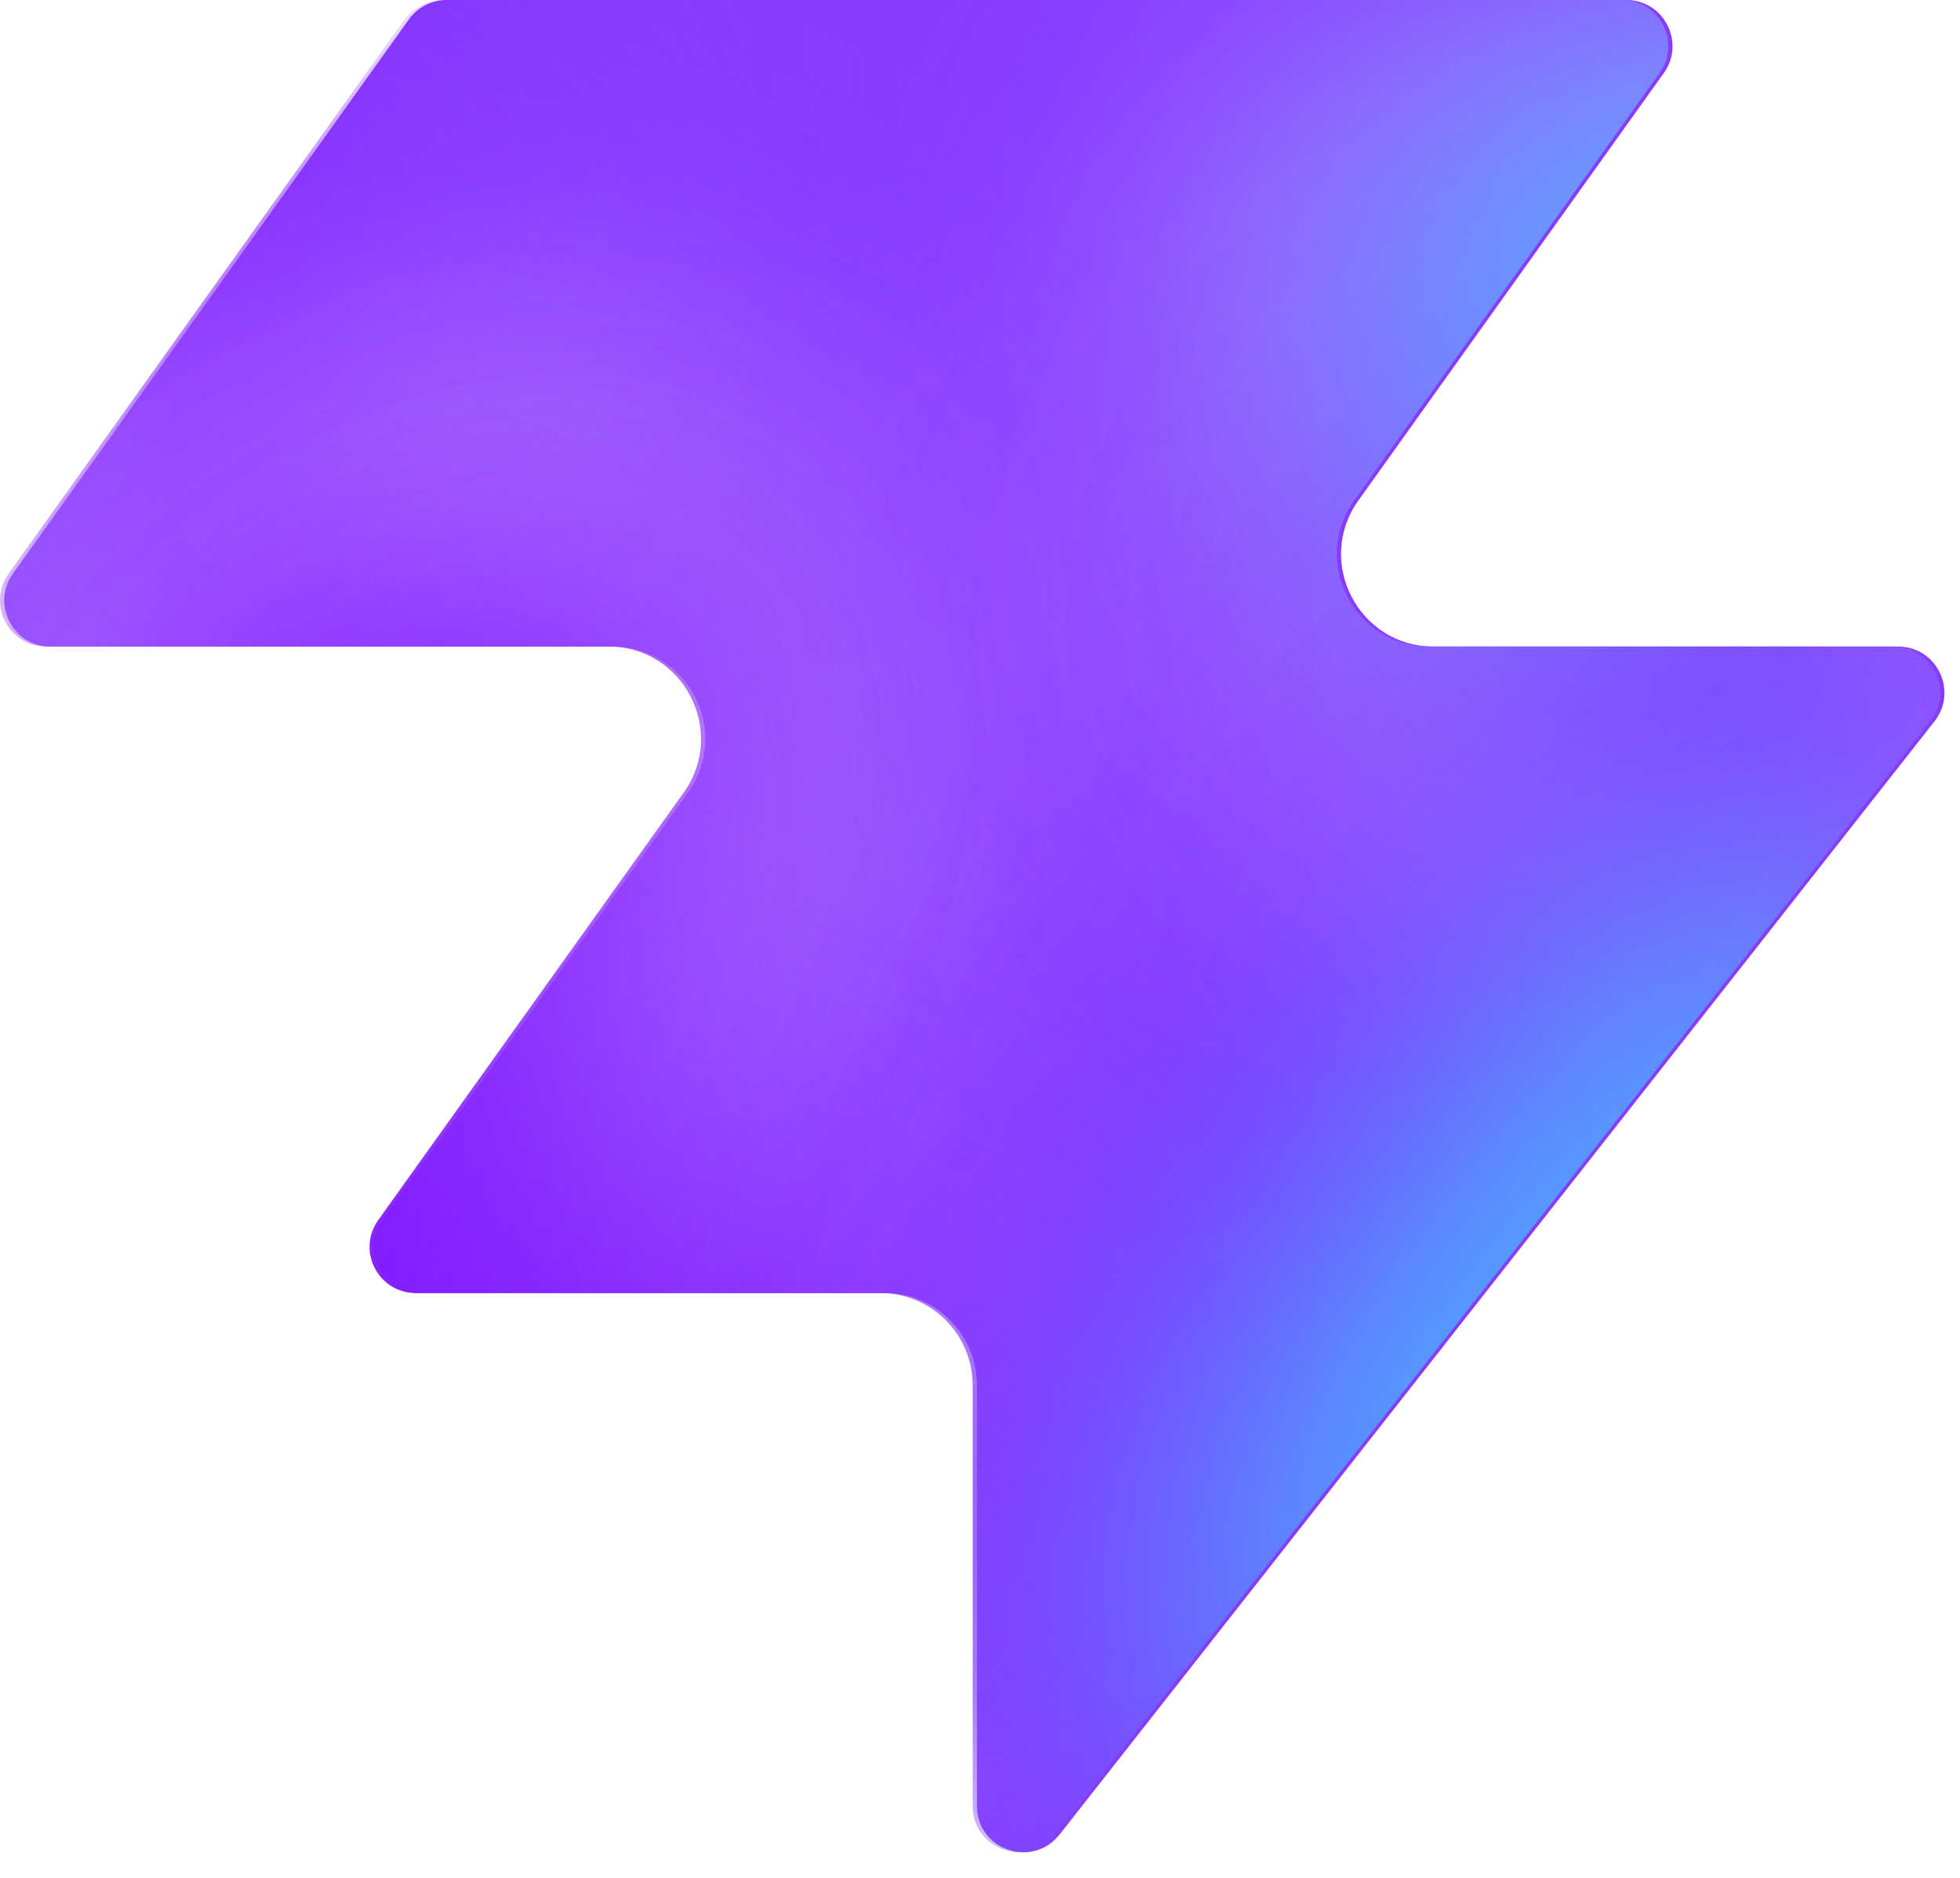
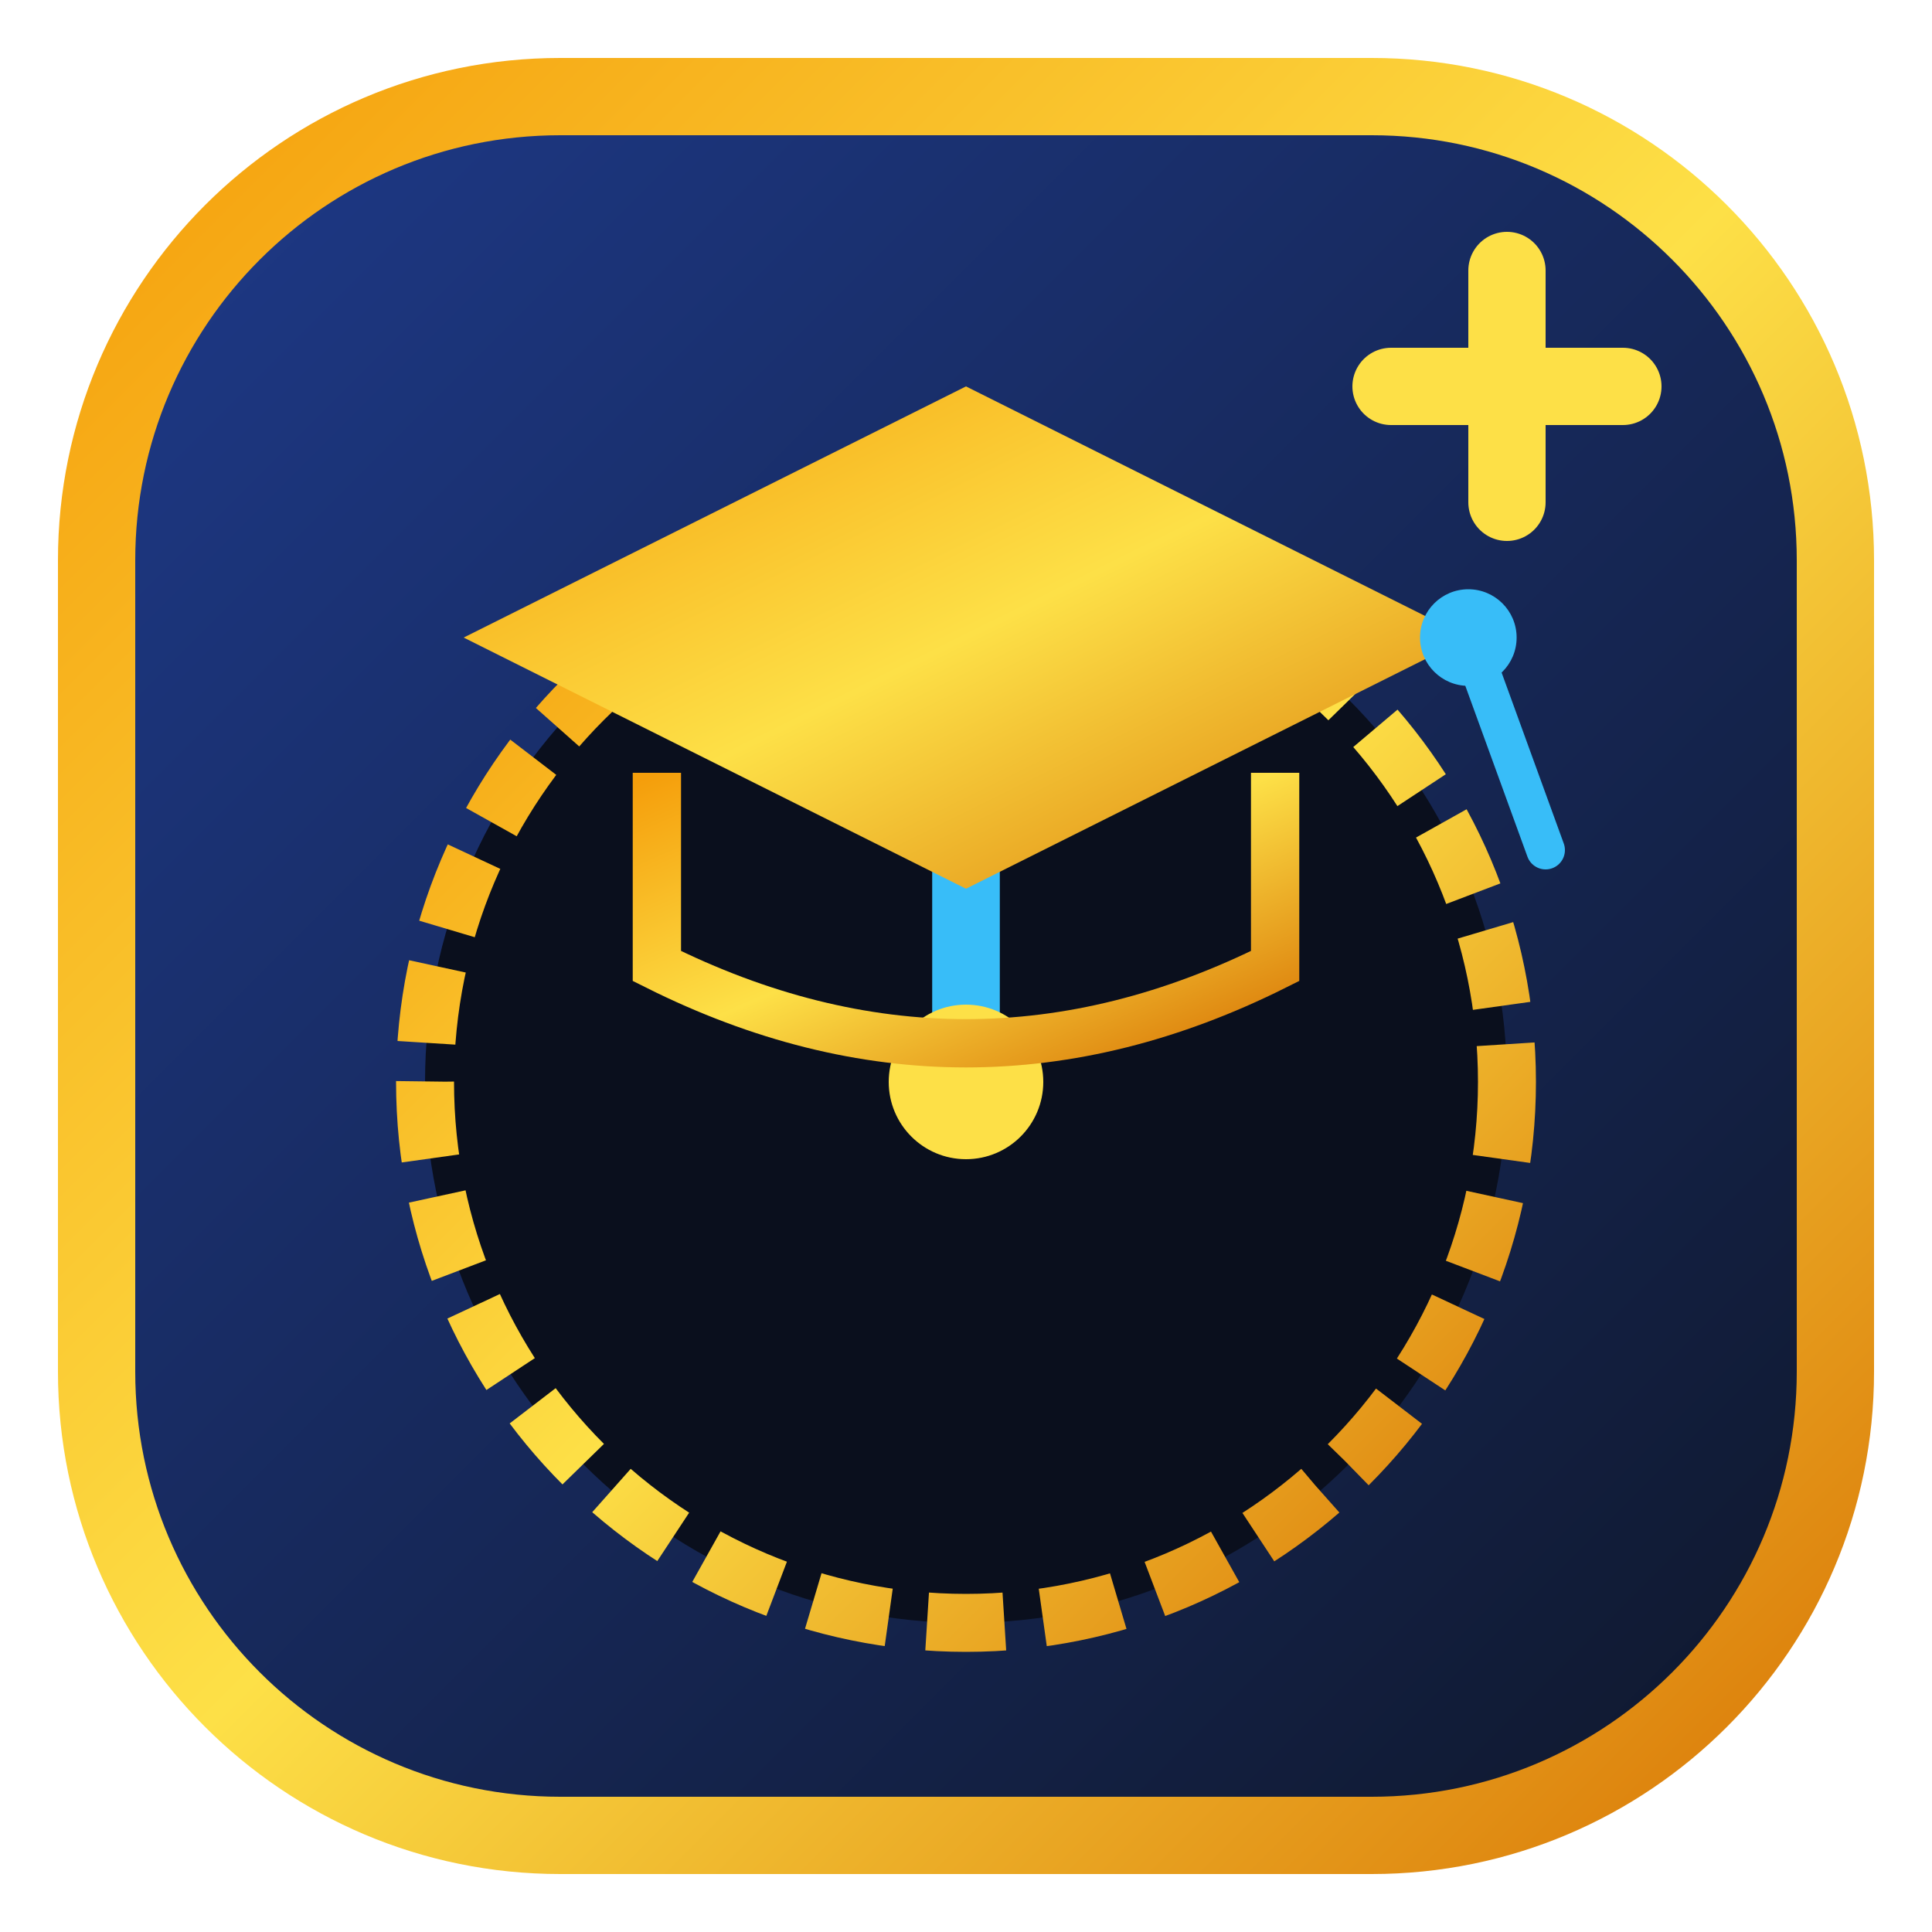
- <svg xmlns="http://www.w3.org/2000/svg" width="48" height="46" fill="none" viewBox="0 0 48 46">
-   <path fill="#863bff" d="M25.946 44.938c-.664.845-2.021.375-2.021-.698V33.937a2.26 2.26 0 0 0-2.262-2.262H10.287c-.92 0-1.456-1.04-.92-1.788l7.48-10.471c1.07-1.497 0-3.578-1.842-3.578H1.237c-.92 0-1.456-1.04-.92-1.788L10.013.474c.214-.297.556-.474.92-.474h28.894c.92 0 1.456 1.04.92 1.788l-7.48 10.471c-1.07 1.498 0 3.579 1.842 3.579h11.377c.943 0 1.473 1.088.89 1.83L25.947 44.94z" style="fill:#863bff;fill:color(display-p3 .525 .23 1);fill-opacity:1" />
-   <mask id="a" width="48" height="46" x="0" y="0" maskUnits="userSpaceOnUse" style="mask-type:alpha">
-     <path fill="#000" d="M25.842 44.938c-.664.844-2.021.375-2.021-.698V33.937a2.26 2.26 0 0 0-2.262-2.262H10.183c-.92 0-1.456-1.04-.92-1.788l7.48-10.471c1.07-1.498 0-3.579-1.842-3.579H1.133c-.92 0-1.456-1.04-.92-1.787L9.91.473c.214-.297.556-.474.92-.474h28.894c.92 0 1.456 1.04.92 1.788l-7.48 10.471c-1.07 1.498 0 3.578 1.842 3.578h11.377c.943 0 1.473 1.088.89 1.832L25.843 44.94z" style="fill:#000;fill-opacity:1" />
-   </mask>
-   <g mask="url(#a)">
-     <g filter="url(#b)">
-       <ellipse cx="5.508" cy="14.704" fill="#ede6ff" rx="5.508" ry="14.704" style="fill:#ede6ff;fill:color(display-p3 .927 .903 1);fill-opacity:1" transform="matrix(.00324 1 1 -.00324 -4.47 31.516)" />
-     </g>
-     <g filter="url(#c)">
-       <ellipse cx="10.399" cy="29.851" fill="#ede6ff" rx="10.399" ry="29.851" style="fill:#ede6ff;fill:color(display-p3 .927 .903 1);fill-opacity:1" transform="matrix(.00324 1 1 -.00324 -39.328 7.883)" />
-     </g>
-     <g filter="url(#d)">
-       <ellipse cx="5.508" cy="30.487" fill="#7e14ff" rx="5.508" ry="30.487" style="fill:#7e14ff;fill:color(display-p3 .492 .077 1);fill-opacity:1" transform="rotate(89.814 -25.913 -14.639)scale(1 -1)" />
-     </g>
-     <g filter="url(#e)">
-       <ellipse cx="5.508" cy="30.599" fill="#7e14ff" rx="5.508" ry="30.599" style="fill:#7e14ff;fill:color(display-p3 .492 .077 1);fill-opacity:1" transform="rotate(89.814 -32.644 -3.334)scale(1 -1)" />
-     </g>
-     <g filter="url(#f)">
-       <ellipse cx="5.508" cy="30.599" fill="#7e14ff" rx="5.508" ry="30.599" style="fill:#7e14ff;fill:color(display-p3 .492 .077 1);fill-opacity:1" transform="matrix(.00324 1 1 -.00324 -34.34 30.47)" />
-     </g>
-     <g filter="url(#g)">
-       <ellipse cx="14.072" cy="22.078" fill="#ede6ff" rx="14.072" ry="22.078" style="fill:#ede6ff;fill:color(display-p3 .927 .903 1);fill-opacity:1" transform="rotate(93.35 24.506 48.493)scale(-1 1)" />
-     </g>
-     <g filter="url(#h)">
-       <ellipse cx="3.47" cy="21.501" fill="#7e14ff" rx="3.47" ry="21.501" style="fill:#7e14ff;fill:color(display-p3 .492 .077 1);fill-opacity:1" transform="rotate(89.009 28.708 47.59)scale(-1 1)" />
-     </g>
-     <g filter="url(#i)">
-       <ellipse cx="3.47" cy="21.501" fill="#7e14ff" rx="3.47" ry="21.501" style="fill:#7e14ff;fill:color(display-p3 .492 .077 1);fill-opacity:1" transform="rotate(89.009 28.708 47.59)scale(-1 1)" />
-     </g>
-     <g filter="url(#j)">
-       <ellipse cx=".387" cy="8.972" fill="#7e14ff" rx="4.407" ry="29.108" style="fill:#7e14ff;fill:color(display-p3 .492 .077 1);fill-opacity:1" transform="rotate(39.51 .387 8.972)" />
-     </g>
-     <g filter="url(#k)">
-       <ellipse cx="47.523" cy="-6.092" fill="#7e14ff" rx="4.407" ry="29.108" style="fill:#7e14ff;fill:color(display-p3 .492 .077 1);fill-opacity:1" transform="rotate(37.892 47.523 -6.092)" />
-     </g>
-     <g filter="url(#l)">
-       <ellipse cx="41.412" cy="6.333" fill="#47bfff" rx="5.971" ry="9.665" style="fill:#47bfff;fill:color(display-p3 .28 .748 1);fill-opacity:1" transform="rotate(37.892 41.412 6.333)" />
-     </g>
-     <g filter="url(#m)">
-       <ellipse cx="-1.879" cy="38.332" fill="#7e14ff" rx="4.407" ry="29.108" style="fill:#7e14ff;fill:color(display-p3 .492 .077 1);fill-opacity:1" transform="rotate(37.892 -1.88 38.332)" />
-     </g>
-     <g filter="url(#n)">
-       <ellipse cx="-1.879" cy="38.332" fill="#7e14ff" rx="4.407" ry="29.108" style="fill:#7e14ff;fill:color(display-p3 .492 .077 1);fill-opacity:1" transform="rotate(37.892 -1.88 38.332)" />
-     </g>
-     <g filter="url(#o)">
-       <ellipse cx="35.651" cy="29.907" fill="#7e14ff" rx="4.407" ry="29.108" style="fill:#7e14ff;fill:color(display-p3 .492 .077 1);fill-opacity:1" transform="rotate(37.892 35.651 29.907)" />
-     </g>
-     <g filter="url(#p)">
-       <ellipse cx="38.418" cy="32.4" fill="#47bfff" rx="5.971" ry="15.297" style="fill:#47bfff;fill:color(display-p3 .28 .748 1);fill-opacity:1" transform="rotate(37.892 38.418 32.4)" />
-     </g>
-   </g>
+ <svg xmlns="http://www.w3.org/2000/svg" viewBox="0 0 100 100" width="100" height="100">
  <defs>
-     <filter id="b" width="60.045" height="41.654" x="-19.77" y="16.149" color-interpolation-filters="sRGB" filterUnits="userSpaceOnUse">
-       <feFlood flood-opacity="0" result="BackgroundImageFix" />
-       <feBlend in="SourceGraphic" in2="BackgroundImageFix" result="shape" />
-       <feGaussianBlur result="effect1_foregroundBlur_2002_17158" stdDeviation="7.659" />
-     </filter>
-     <filter id="c" width="90.34" height="51.437" x="-54.613" y="-7.533" color-interpolation-filters="sRGB" filterUnits="userSpaceOnUse">
-       <feFlood flood-opacity="0" result="BackgroundImageFix" />
-       <feBlend in="SourceGraphic" in2="BackgroundImageFix" result="shape" />
-       <feGaussianBlur result="effect1_foregroundBlur_2002_17158" stdDeviation="7.659" />
-     </filter>
-     <filter id="d" width="79.355" height="29.4" x="-49.64" y="2.03" color-interpolation-filters="sRGB" filterUnits="userSpaceOnUse">
-       <feFlood flood-opacity="0" result="BackgroundImageFix" />
-       <feBlend in="SourceGraphic" in2="BackgroundImageFix" result="shape" />
-       <feGaussianBlur result="effect1_foregroundBlur_2002_17158" stdDeviation="4.596" />
-     </filter>
-     <filter id="e" width="79.579" height="29.4" x="-45.045" y="20.029" color-interpolation-filters="sRGB" filterUnits="userSpaceOnUse">
-       <feFlood flood-opacity="0" result="BackgroundImageFix" />
-       <feBlend in="SourceGraphic" in2="BackgroundImageFix" result="shape" />
-       <feGaussianBlur result="effect1_foregroundBlur_2002_17158" stdDeviation="4.596" />
-     </filter>
-     <filter id="f" width="79.579" height="29.4" x="-43.513" y="21.178" color-interpolation-filters="sRGB" filterUnits="userSpaceOnUse">
-       <feFlood flood-opacity="0" result="BackgroundImageFix" />
-       <feBlend in="SourceGraphic" in2="BackgroundImageFix" result="shape" />
-       <feGaussianBlur result="effect1_foregroundBlur_2002_17158" stdDeviation="4.596" />
-     </filter>
-     <filter id="g" width="74.749" height="58.852" x="15.756" y="-17.901" color-interpolation-filters="sRGB" filterUnits="userSpaceOnUse">
-       <feFlood flood-opacity="0" result="BackgroundImageFix" />
-       <feBlend in="SourceGraphic" in2="BackgroundImageFix" result="shape" />
-       <feGaussianBlur result="effect1_foregroundBlur_2002_17158" stdDeviation="7.659" />
-     </filter>
-     <filter id="h" width="61.377" height="25.362" x="23.548" y="2.284" color-interpolation-filters="sRGB" filterUnits="userSpaceOnUse">
-       <feFlood flood-opacity="0" result="BackgroundImageFix" />
-       <feBlend in="SourceGraphic" in2="BackgroundImageFix" result="shape" />
-       <feGaussianBlur result="effect1_foregroundBlur_2002_17158" stdDeviation="4.596" />
-     </filter>
-     <filter id="i" width="61.377" height="25.362" x="23.548" y="2.284" color-interpolation-filters="sRGB" filterUnits="userSpaceOnUse">
-       <feFlood flood-opacity="0" result="BackgroundImageFix" />
-       <feBlend in="SourceGraphic" in2="BackgroundImageFix" result="shape" />
-       <feGaussianBlur result="effect1_foregroundBlur_2002_17158" stdDeviation="4.596" />
-     </filter>
-     <filter id="j" width="56.045" height="63.649" x="-27.636" y="-22.853" color-interpolation-filters="sRGB" filterUnits="userSpaceOnUse">
-       <feFlood flood-opacity="0" result="BackgroundImageFix" />
-       <feBlend in="SourceGraphic" in2="BackgroundImageFix" result="shape" />
-       <feGaussianBlur result="effect1_foregroundBlur_2002_17158" stdDeviation="4.596" />
-     </filter>
-     <filter id="k" width="54.814" height="64.646" x="20.116" y="-38.415" color-interpolation-filters="sRGB" filterUnits="userSpaceOnUse">
-       <feFlood flood-opacity="0" result="BackgroundImageFix" />
-       <feBlend in="SourceGraphic" in2="BackgroundImageFix" result="shape" />
-       <feGaussianBlur result="effect1_foregroundBlur_2002_17158" stdDeviation="4.596" />
-     </filter>
-     <filter id="l" width="33.541" height="35.313" x="24.641" y="-11.323" color-interpolation-filters="sRGB" filterUnits="userSpaceOnUse">
-       <feFlood flood-opacity="0" result="BackgroundImageFix" />
-       <feBlend in="SourceGraphic" in2="BackgroundImageFix" result="shape" />
-       <feGaussianBlur result="effect1_foregroundBlur_2002_17158" stdDeviation="4.596" />
-     </filter>
-     <filter id="m" width="54.814" height="64.646" x="-29.286" y="6.009" color-interpolation-filters="sRGB" filterUnits="userSpaceOnUse">
-       <feFlood flood-opacity="0" result="BackgroundImageFix" />
-       <feBlend in="SourceGraphic" in2="BackgroundImageFix" result="shape" />
-       <feGaussianBlur result="effect1_foregroundBlur_2002_17158" stdDeviation="4.596" />
-     </filter>
-     <filter id="n" width="54.814" height="64.646" x="-29.286" y="6.009" color-interpolation-filters="sRGB" filterUnits="userSpaceOnUse">
-       <feFlood flood-opacity="0" result="BackgroundImageFix" />
-       <feBlend in="SourceGraphic" in2="BackgroundImageFix" result="shape" />
-       <feGaussianBlur result="effect1_foregroundBlur_2002_17158" stdDeviation="4.596" />
-     </filter>
-     <filter id="o" width="54.814" height="64.646" x="8.244" y="-2.416" color-interpolation-filters="sRGB" filterUnits="userSpaceOnUse">
-       <feFlood flood-opacity="0" result="BackgroundImageFix" />
-       <feBlend in="SourceGraphic" in2="BackgroundImageFix" result="shape" />
-       <feGaussianBlur result="effect1_foregroundBlur_2002_17158" stdDeviation="4.596" />
-     </filter>
-     <filter id="p" width="39.409" height="43.623" x="18.713" y="10.588" color-interpolation-filters="sRGB" filterUnits="userSpaceOnUse">
-       <feFlood flood-opacity="0" result="BackgroundImageFix" />
-       <feBlend in="SourceGraphic" in2="BackgroundImageFix" result="shape" />
-       <feGaussianBlur result="effect1_foregroundBlur_2002_17158" stdDeviation="4.596" />
-     </filter>
+     <linearGradient id="goldGrad" x1="0%" y1="0%" x2="100%" y2="100%">
+       <stop offset="0%" stop-color="#F59E0B" />
+       <stop offset="50%" stop-color="#FDE047" />
+       <stop offset="100%" stop-color="#D97706" />
+     </linearGradient>
+     <linearGradient id="blueGrad" x1="0%" y1="0%" x2="100%" y2="100%">
+       <stop offset="0%" stop-color="#1E3A8A" />
+       <stop offset="100%" stop-color="#0F172A" />
+     </linearGradient>
+     <linearGradient id="cyanGrad" x1="0%" y1="0%" x2="100%" y2="100%">
+       <stop offset="0%" stop-color="#38BDF8" />
+       <stop offset="100%" stop-color="#0284C7" />
+     </linearGradient>
  </defs>
+   <rect x="5" y="5" width="90" height="90" rx="24" fill="url(#blueGrad)" stroke="url(#goldGrad)" stroke-width="4" />
+   <circle cx="50" cy="56" r="28" fill="#0A0F1D" stroke="url(#goldGrad)" stroke-width="3" stroke-dasharray="4 2" />
+   <line x1="50" y1="56" x2="50" y2="38" stroke="#38BDF8" stroke-width="3.5" stroke-linecap="round" />
+   <line x1="50" y1="56" x2="64" y2="56" stroke="url(#goldGrad)" stroke-width="3.5" stroke-linecap="round" />
+   <circle cx="50" cy="56" r="4" fill="#FDE047" />
+   <path d="M72 20 H84 M78 14 V26" stroke="#FDE047" stroke-width="4" stroke-linecap="round" />
+   <path d="M50 20 L24 33 L50 46 L76 33 Z" fill="url(#goldGrad)" />
+   <path d="M34 40 V50 Q50 58 66 50 V40" fill="none" stroke="url(#goldGrad)" stroke-width="2.5" />
+   <circle cx="76" cy="33" r="2.5" fill="#38BDF8" />
+   <path d="M76 33 L80 44" stroke="#38BDF8" stroke-width="2" stroke-linecap="round" />
</svg>
